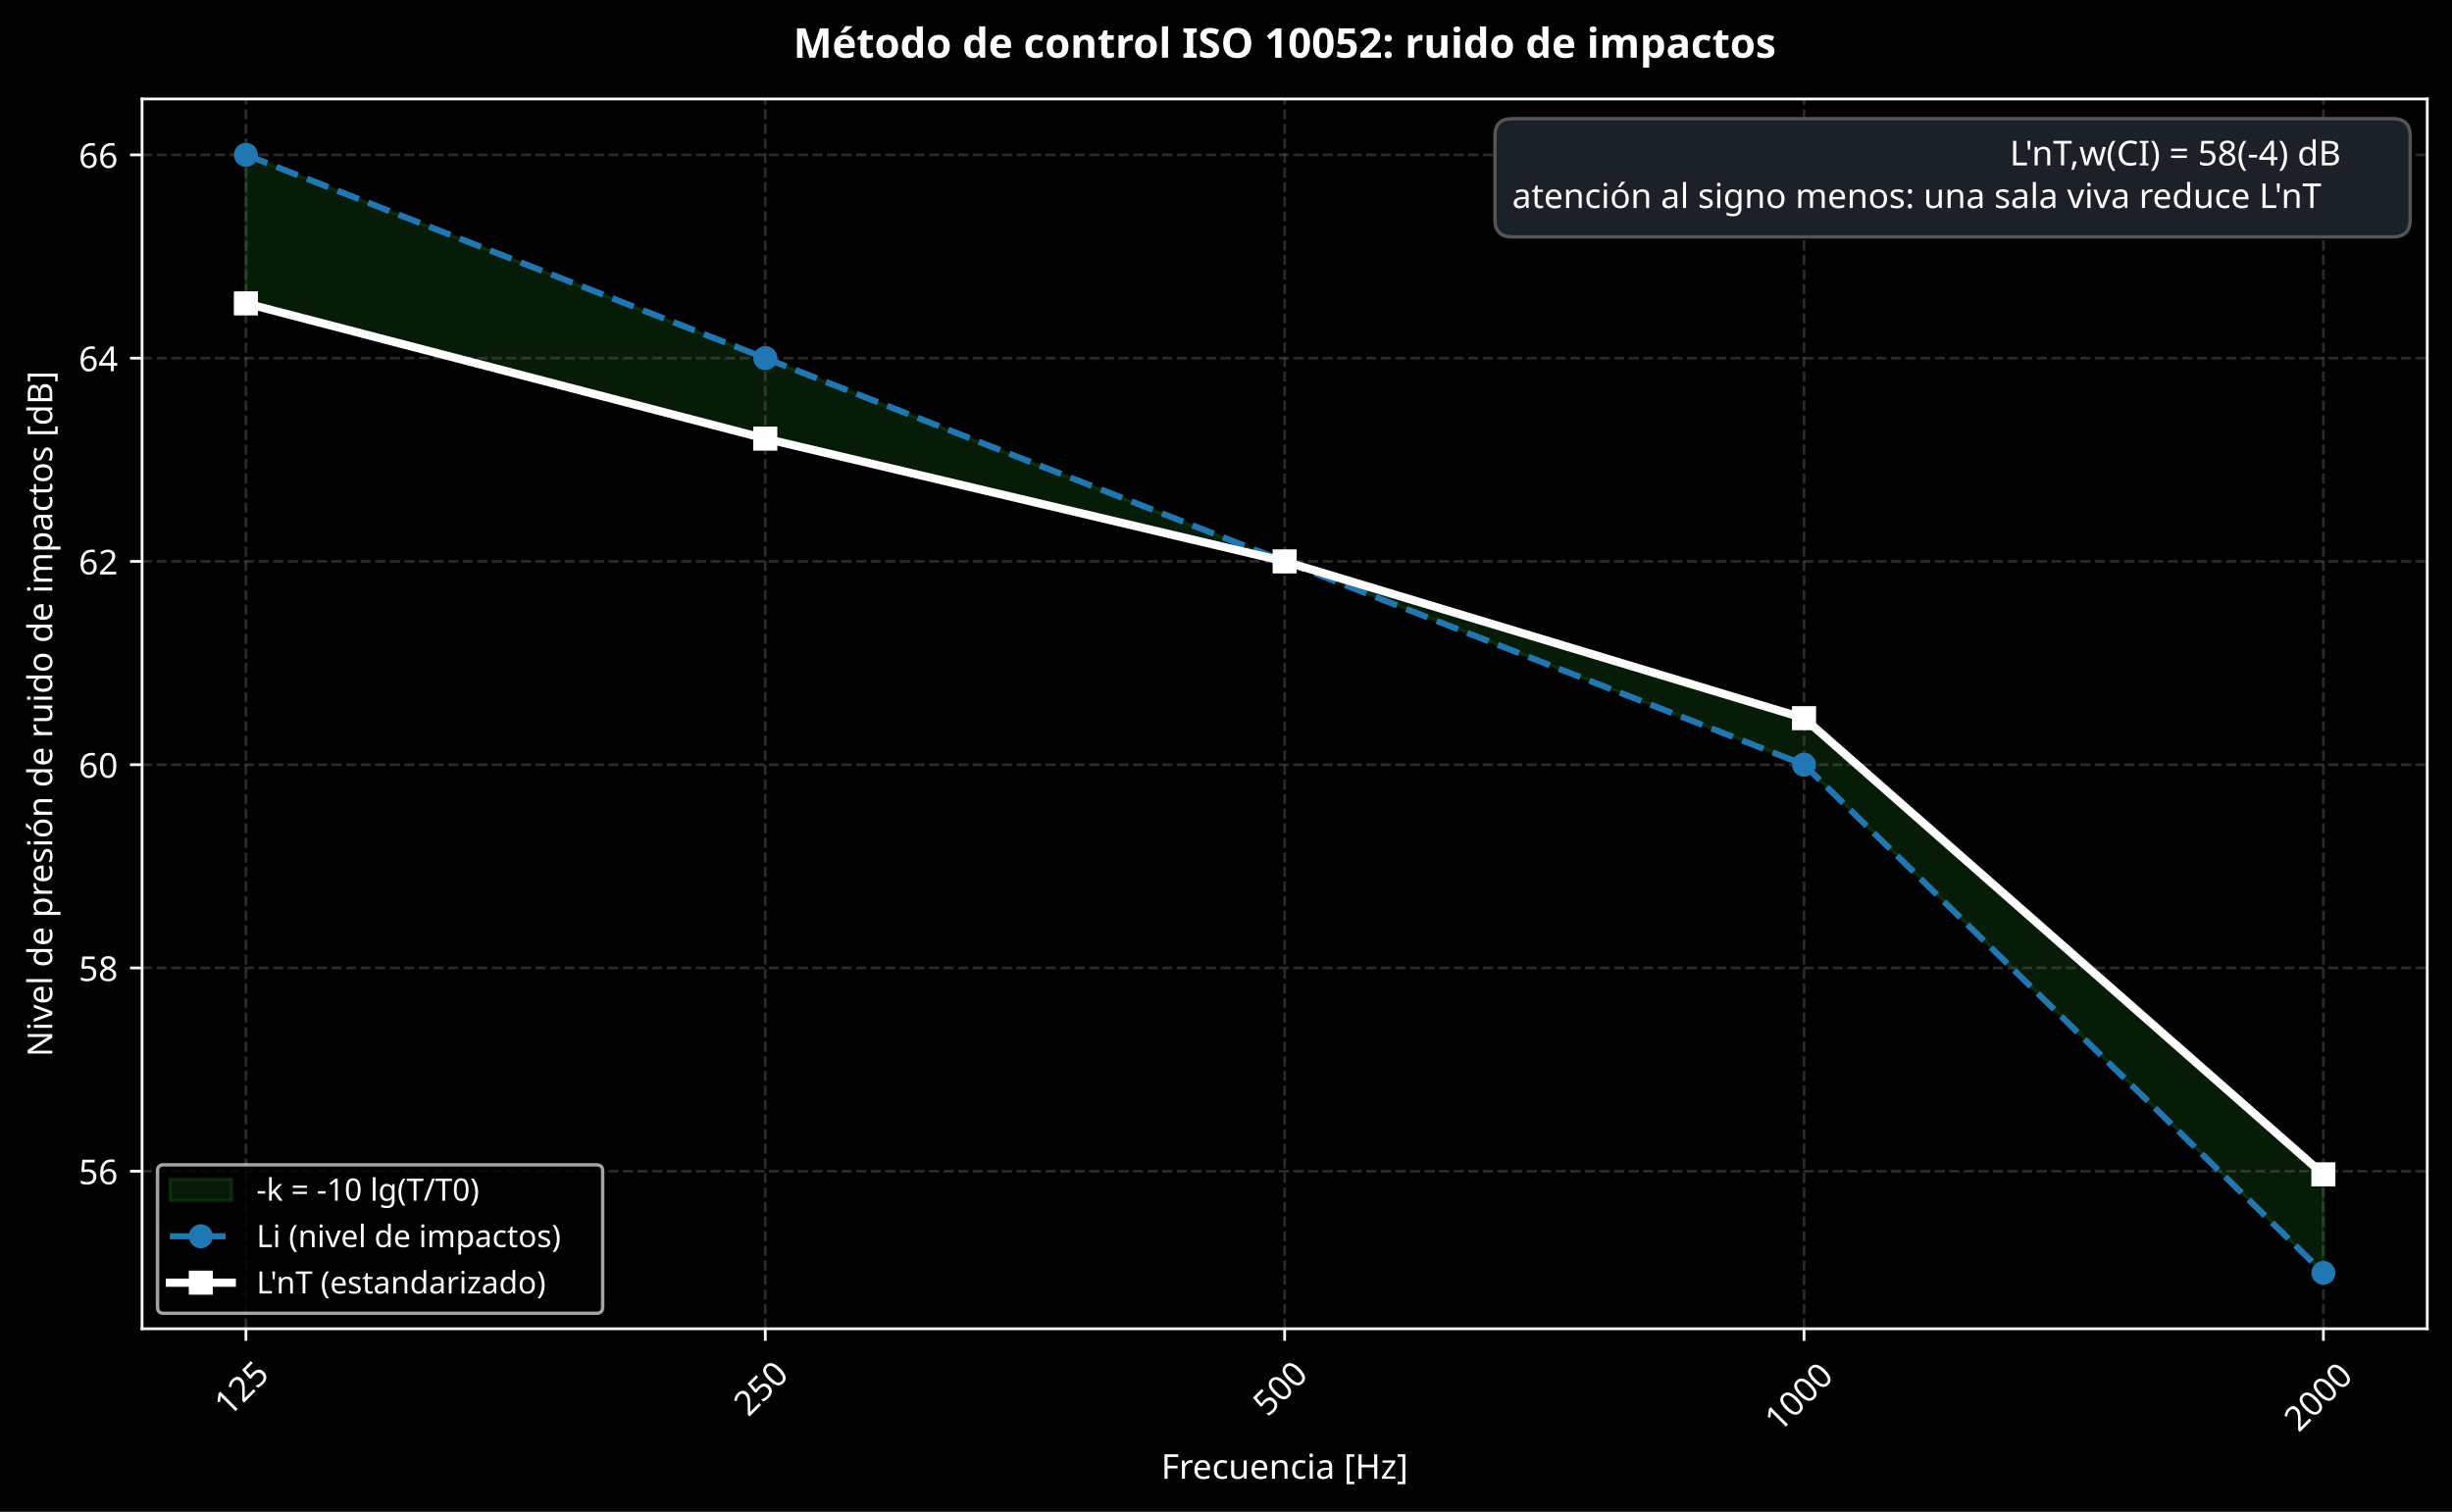
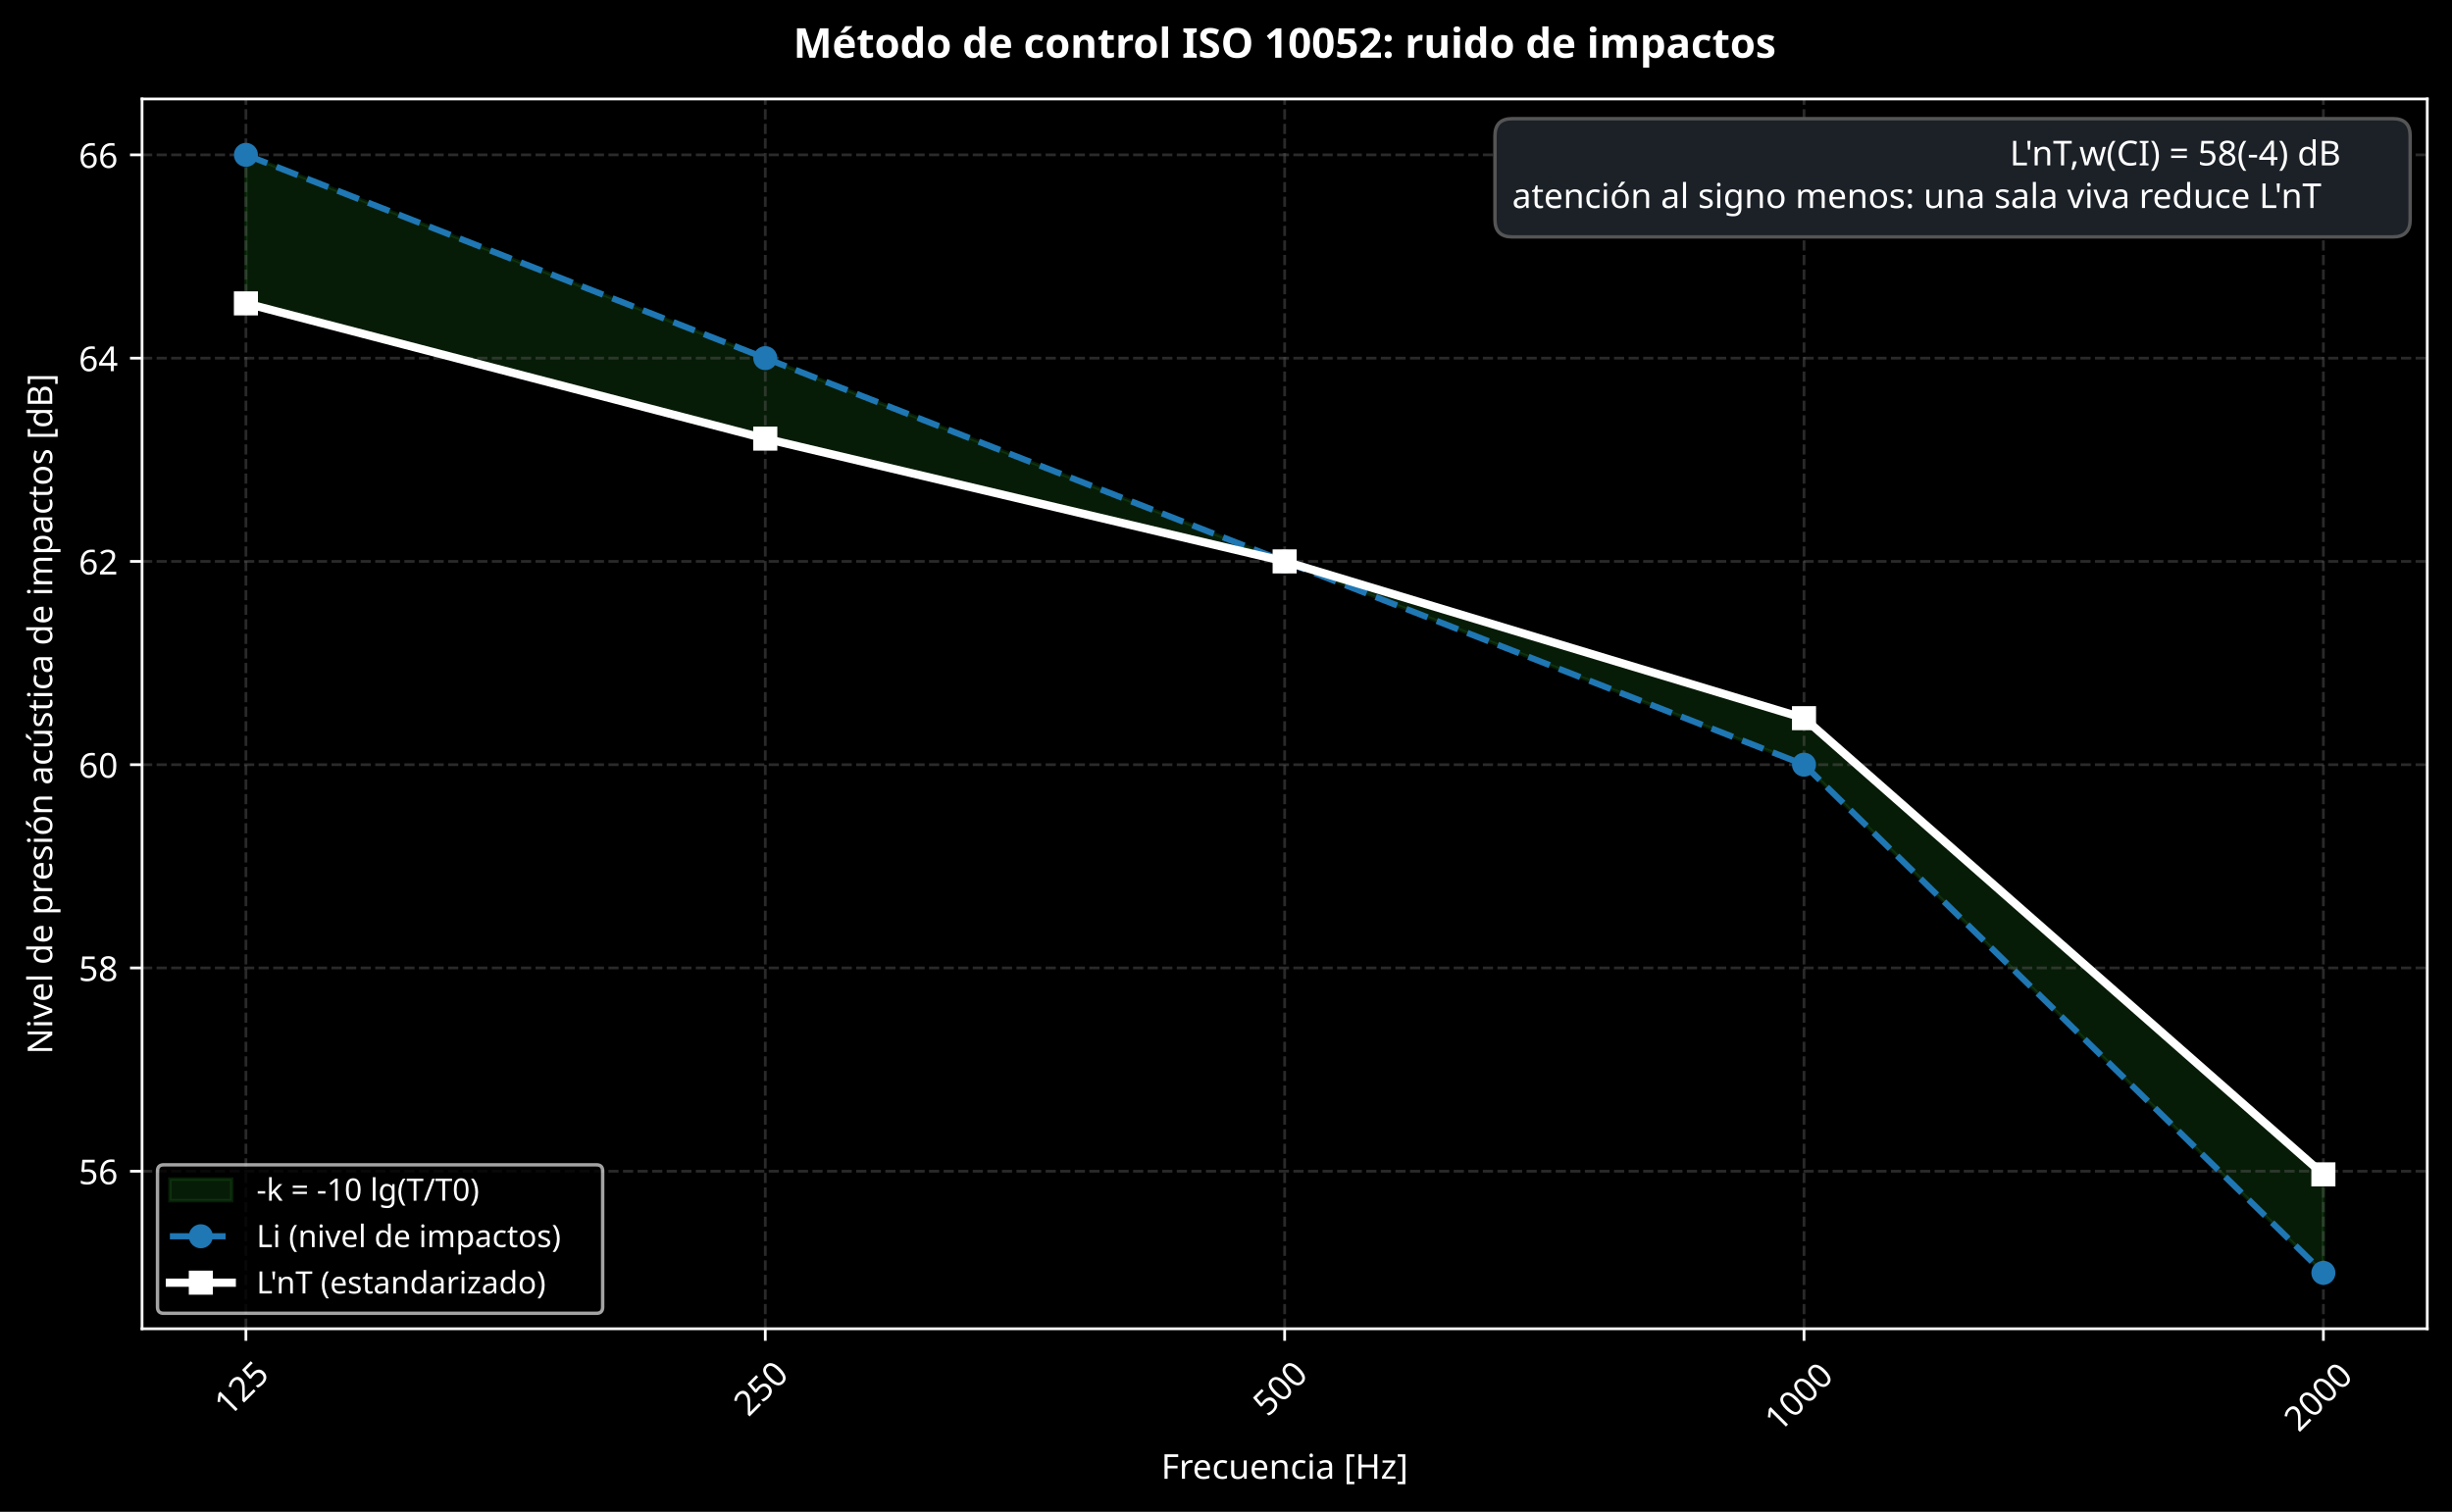
<svg xmlns="http://www.w3.org/2000/svg" xmlns:xlink="http://www.w3.org/1999/xlink" width="713.363pt" height="439.943pt" viewBox="0 0 713.363 439.943" version="1.1">
  <defs>
    <style type="text/css">*{stroke-linejoin: round; stroke-linecap: butt}</style>
  </defs>
  <g id="figure_1">
    <g id="patch_1">
      <path d="M 0 439.943  L 713.363 439.943  L 713.363 0  L 0 0  z " />
    </g>
    <g id="axes_1">
      <g id="patch_2">
        <path d="M 41.326 386.675  L 706.163 386.675  L 706.163 28.798  L 41.326 28.798  z " />
      </g>
      <g id="FillBetweenPolyCollection_1">
        <defs>
          <path id="m988c5ef6c3" d="M 71.546 -351.658  L 71.546 -394.878  L 222.645 -335.725  L 373.745 -276.571  L 524.844 -217.418  L 675.944 -69.535  L 675.944 -98.198  L 675.944 -98.198  L 524.844 -230.952  L 373.745 -276.571  L 222.645 -312.305  L 71.546 -351.658  z " style="stroke: #2ca02c; stroke-opacity: 0.18" />
        </defs>
        <g clip-path="url(#p568db6270a)">
          <use xlink:href="#m988c5ef6c3" x="0" y="439.943" style="fill: #2ca02c; fill-opacity: 0.18; stroke: #2ca02c; stroke-opacity: 0.18" />
        </g>
      </g>
      <g id="matplotlib.axis_1">
        <g id="xtick_1">
          <g id="line2d_1">
            <path d="M 71.546 386.675  L 71.546 28.798  " clip-path="url(#p568db6270a)" style="fill: none; stroke-dasharray: 2.96,1.28; stroke-dashoffset: 0; stroke: #555555; stroke-opacity: 0.5; stroke-width: 0.8" />
          </g>
          <g id="line2d_2">
            <defs>
              <path id="m8d14ee1197" d="M 0 0  L 0 3.5  " style="stroke: #ffffff; stroke-width: 0.8" />
            </defs>
            <g>
              <use xlink:href="#m8d14ee1197" x="71.546" y="386.675" style="fill: #ffffff; stroke: #ffffff; stroke-width: 0.8" />
            </g>
          </g>
          <g id="text_1">
            <text style="font-size: 10px; font-family: sans-serif; fill: #ffffff" transform="translate(66.63405 412.5446) rotate(-45)">125</text>
          </g>
        </g>
        <g id="xtick_2">
          <g id="line2d_3">
            <path d="M 222.645 386.675  L 222.645 28.798  " clip-path="url(#p568db6270a)" style="fill: none; stroke-dasharray: 2.96,1.28; stroke-dashoffset: 0; stroke: #555555; stroke-opacity: 0.5; stroke-width: 0.8" />
          </g>
          <g id="line2d_4">
            <g>
              <use xlink:href="#m8d14ee1197" x="222.645" y="386.675" style="fill: #ffffff; stroke: #ffffff; stroke-width: 0.8" />
            </g>
          </g>
          <g id="text_2">
            <text style="font-size: 10px; font-family: sans-serif; fill: #ffffff" transform="translate(217.7335 412.5446) rotate(-45)">250</text>
          </g>
        </g>
        <g id="xtick_3">
          <g id="line2d_5">
            <path d="M 373.745 386.675  L 373.745 28.798  " clip-path="url(#p568db6270a)" style="fill: none; stroke-dasharray: 2.96,1.28; stroke-dashoffset: 0; stroke: #555555; stroke-opacity: 0.5; stroke-width: 0.8" />
          </g>
          <g id="line2d_6">
            <g>
              <use xlink:href="#m8d14ee1197" x="373.745" y="386.675" style="fill: #ffffff; stroke: #ffffff; stroke-width: 0.8" />
            </g>
          </g>
          <g id="text_3">
            <text style="font-size: 10px; font-family: sans-serif; fill: #ffffff" transform="translate(368.833 412.5446) rotate(-45)">500</text>
          </g>
        </g>
        <g id="xtick_4">
          <g id="line2d_7">
            <path d="M 524.844 386.675  L 524.844 28.798  " clip-path="url(#p568db6270a)" style="fill: none; stroke-dasharray: 2.96,1.28; stroke-dashoffset: 0; stroke: #555555; stroke-opacity: 0.5; stroke-width: 0.8" />
          </g>
          <g id="line2d_8">
            <g>
              <use xlink:href="#m8d14ee1197" x="524.844" y="386.675" style="fill: #ffffff; stroke: #ffffff; stroke-width: 0.8" />
            </g>
          </g>
          <g id="text_4">
            <text style="font-size: 10px; font-family: sans-serif; fill: #ffffff" transform="translate(517.683 417.0435) rotate(-45)">1000</text>
          </g>
        </g>
        <g id="xtick_5">
          <g id="line2d_9">
            <path d="M 675.944 386.675  L 675.944 28.798  " clip-path="url(#p568db6270a)" style="fill: none; stroke-dasharray: 2.96,1.28; stroke-dashoffset: 0; stroke: #555555; stroke-opacity: 0.5; stroke-width: 0.8" />
          </g>
          <g id="line2d_10">
            <g>
              <use xlink:href="#m8d14ee1197" x="675.944" y="386.675" style="fill: #ffffff; stroke: #ffffff; stroke-width: 0.8" />
            </g>
          </g>
          <g id="text_5">
            <text style="font-size: 10px; font-family: sans-serif; fill: #ffffff" transform="translate(668.7824 417.0435) rotate(-45)">2000</text>
          </g>
        </g>
        <g id="text_6">
          <text style="font-size: 10px; font-family: sans-serif; text-anchor: middle; fill: #ffffff" x="373.745" y="430.341" transform="rotate(-0 373.7446 430.3407)">Frecuencia [Hz]</text>
        </g>
      </g>
      <g id="matplotlib.axis_2">
        <g id="ytick_1">
          <g id="line2d_11">
            <path d="M 41.326 340.832  L 706.163 340.832  " clip-path="url(#p568db6270a)" style="fill: none; stroke-dasharray: 2.96,1.28; stroke-dashoffset: 0; stroke: #555555; stroke-opacity: 0.5; stroke-width: 0.8" />
          </g>
          <g id="line2d_12">
            <defs>
              <path id="m5e07181663" d="M 0 0  L -3.5 0  " style="stroke: #ffffff; stroke-width: 0.8" />
            </defs>
            <g>
              <use xlink:href="#m5e07181663" x="41.326" y="340.832" style="fill: #ffffff; stroke: #ffffff; stroke-width: 0.8" />
            </g>
          </g>
          <g id="text_7">
            <text style="font-size: 10px; font-family: sans-serif; text-anchor: end; fill: #ffffff" x="34.326" y="344.63" transform="rotate(-0 34.32578 344.6304)">56</text>
          </g>
        </g>
        <g id="ytick_2">
          <g id="line2d_13">
            <path d="M 41.326 281.678  L 706.163 281.678  " clip-path="url(#p568db6270a)" style="fill: none; stroke-dasharray: 2.96,1.28; stroke-dashoffset: 0; stroke: #555555; stroke-opacity: 0.5; stroke-width: 0.8" />
          </g>
          <g id="line2d_14">
            <g>
              <use xlink:href="#m5e07181663" x="41.326" y="281.678" style="fill: #ffffff; stroke: #ffffff; stroke-width: 0.8" />
            </g>
          </g>
          <g id="text_8">
            <text style="font-size: 10px; font-family: sans-serif; text-anchor: end; fill: #ffffff" x="34.326" y="285.477" transform="rotate(-0 34.32578 285.4771)">58</text>
          </g>
        </g>
        <g id="ytick_3">
          <g id="line2d_15">
            <path d="M 41.326 222.525  L 706.163 222.525  " clip-path="url(#p568db6270a)" style="fill: none; stroke-dasharray: 2.96,1.28; stroke-dashoffset: 0; stroke: #555555; stroke-opacity: 0.5; stroke-width: 0.8" />
          </g>
          <g id="line2d_16">
            <g>
              <use xlink:href="#m5e07181663" x="41.326" y="222.525" style="fill: #ffffff; stroke: #ffffff; stroke-width: 0.8" />
            </g>
          </g>
          <g id="text_9">
            <text style="font-size: 10px; font-family: sans-serif; text-anchor: end; fill: #ffffff" x="34.326" y="226.324" transform="rotate(-0 34.32578 226.3239)">60</text>
          </g>
        </g>
        <g id="ytick_4">
          <g id="line2d_17">
            <path d="M 41.326 163.372  L 706.163 163.372  " clip-path="url(#p568db6270a)" style="fill: none; stroke-dasharray: 2.96,1.28; stroke-dashoffset: 0; stroke: #555555; stroke-opacity: 0.5; stroke-width: 0.8" />
          </g>
          <g id="line2d_18">
            <g>
              <use xlink:href="#m5e07181663" x="41.326" y="163.372" style="fill: #ffffff; stroke: #ffffff; stroke-width: 0.8" />
            </g>
          </g>
          <g id="text_10">
            <text style="font-size: 10px; font-family: sans-serif; text-anchor: end; fill: #ffffff" x="34.326" y="167.171" transform="rotate(-0 34.32578 167.1706)">62</text>
          </g>
        </g>
        <g id="ytick_5">
          <g id="line2d_19">
            <path d="M 41.326 104.219  L 706.163 104.219  " clip-path="url(#p568db6270a)" style="fill: none; stroke-dasharray: 2.96,1.28; stroke-dashoffset: 0; stroke: #555555; stroke-opacity: 0.5; stroke-width: 0.8" />
          </g>
          <g id="line2d_20">
            <g>
              <use xlink:href="#m5e07181663" x="41.326" y="104.219" style="fill: #ffffff; stroke: #ffffff; stroke-width: 0.8" />
            </g>
          </g>
          <g id="text_11">
            <text style="font-size: 10px; font-family: sans-serif; text-anchor: end; fill: #ffffff" x="34.326" y="108.017" transform="rotate(-0 34.32578 108.0174)">64</text>
          </g>
        </g>
        <g id="ytick_6">
          <g id="line2d_21">
            <path d="M 41.326 45.065  L 706.163 45.065  " clip-path="url(#p568db6270a)" style="fill: none; stroke-dasharray: 2.96,1.28; stroke-dashoffset: 0; stroke: #555555; stroke-opacity: 0.5; stroke-width: 0.8" />
          </g>
          <g id="line2d_22">
            <g>
              <use xlink:href="#m5e07181663" x="41.326" y="45.065" style="fill: #ffffff; stroke: #ffffff; stroke-width: 0.8" />
            </g>
          </g>
          <g id="text_12">
            <text style="font-size: 10px; font-family: sans-serif; text-anchor: end; fill: #ffffff" x="34.326" y="48.864" transform="rotate(-0 34.32578 48.8641)">66</text>
          </g>
        </g>
        <g id="text_13">
-           <text style="font-size: 10px; font-family: sans-serif; text-anchor: middle; fill: #ffffff" x="15.198" y="207.737" transform="rotate(-90 15.19844 207.7367)">Nivel de presión de ruido de impactos [dB]</text>
+           <text style="font-size: 10px; font-family: sans-serif; text-anchor: middle; fill: #ffffff" x="15.198" y="207.737" transform="rotate(-90 15.19844 207.7367)">Nivel de presión acústica de impactos [dB]</text>
        </g>
      </g>
      <g id="patch_3">
        <path d="M 41.326 386.675  L 41.326 28.798  " style="fill: none; stroke: #ffffff; stroke-width: 0.8; stroke-linejoin: miter; stroke-linecap: square" />
      </g>
      <g id="patch_4">
        <path d="M 706.163 386.675  L 706.163 28.798  " style="fill: none; stroke: #ffffff; stroke-width: 0.8; stroke-linejoin: miter; stroke-linecap: square" />
      </g>
      <g id="patch_5">
        <path d="M 41.326 386.675  L 706.163 386.675  " style="fill: none; stroke: #ffffff; stroke-width: 0.8; stroke-linejoin: miter; stroke-linecap: square" />
      </g>
      <g id="patch_6">
        <path d="M 41.326 28.798  L 706.163 28.798  " style="fill: none; stroke: #ffffff; stroke-width: 0.8; stroke-linejoin: miter; stroke-linecap: square" />
      </g>
      <g id="text_14">
        <g id="patch_7">
          <path d="M 439.93 68.94  L 696.191 68.94  Q 701.191 68.94 701.191 63.94  L 701.191 39.534  Q 701.191 34.534 696.191 34.534  L 439.93 34.534  Q 434.93 34.534 434.93 39.534  L 434.93 63.94  Q 434.93 68.94 439.93 68.94  z " style="fill: #1c2128; stroke: #555555; stroke-linejoin: miter" />
        </g>
        <text style="font-size: 10px; font-family: sans-serif; fill: #ffffff" transform="translate(584.7112 48.13385)">L'nT,w(CI) = 58(-4) dB</text>
        <text style="font-size: 10px; font-family: sans-serif; fill: #ffffff" transform="translate(439.9299 60.53659)">atención al signo menos: una sala viva reduce L'nT</text>
      </g>
      <g id="text_15">
        <text style="font-weight: 700; font-size: 12px; font-family: sans-serif; text-anchor: middle; fill: #ffffff" x="373.745" y="16.798" transform="rotate(-0 373.7446 16.79812)">Método de control ISO 10052: ruido de impactos</text>
      </g>
      <g id="line2d_23">
        <path d="M 71.546 45.065  L 222.645 104.219  L 373.745 163.372  L 524.844 222.525  L 675.944 370.408  " clip-path="url(#p568db6270a)" style="fill: none; stroke-dasharray: 6.66,2.88; stroke-dashoffset: 0; stroke: #1f77b4; stroke-width: 1.8" />
        <defs>
          <path id="m49466b02c9" d="M 0 3  C 0.796 3 1.559 2.684 2.121 2.121  C 2.684 1.559 3 0.796 3 0  C 3 -0.796 2.684 -1.559 2.121 -2.121  C 1.559 -2.684 0.796 -3 0 -3  C -0.796 -3 -1.559 -2.684 -2.121 -2.121  C -2.684 -1.559 -3 -0.796 -3 0  C -3 0.796 -2.684 1.559 -2.121 2.121  C -1.559 2.684 -0.796 3 0 3  z " style="stroke: #1f77b4" />
        </defs>
        <g clip-path="url(#p568db6270a)">
          <use xlink:href="#m49466b02c9" x="71.546" y="45.065" style="fill: #1f77b4; stroke: #1f77b4" />
          <use xlink:href="#m49466b02c9" x="222.645" y="104.219" style="fill: #1f77b4; stroke: #1f77b4" />
          <use xlink:href="#m49466b02c9" x="373.745" y="163.372" style="fill: #1f77b4; stroke: #1f77b4" />
          <use xlink:href="#m49466b02c9" x="524.844" y="222.525" style="fill: #1f77b4; stroke: #1f77b4" />
          <use xlink:href="#m49466b02c9" x="675.944" y="370.408" style="fill: #1f77b4; stroke: #1f77b4" />
        </g>
      </g>
      <g id="line2d_24">
        <path d="M 71.546 88.285  L 222.645 127.638  L 373.745 163.372  L 524.844 208.992  L 675.944 341.745  " clip-path="url(#p568db6270a)" style="fill: none; stroke: #ffffff; stroke-width: 2.4; stroke-linecap: square" />
        <defs>
          <path id="mfdd35a78a8" d="M -3 3  L 3 3  L 3 -3  L -3 -3  z " style="stroke: #ffffff; stroke-linejoin: miter" />
        </defs>
        <g clip-path="url(#p568db6270a)">
          <use xlink:href="#mfdd35a78a8" x="71.546" y="88.285" style="fill: #ffffff; stroke: #ffffff; stroke-linejoin: miter" />
          <use xlink:href="#mfdd35a78a8" x="222.645" y="127.638" style="fill: #ffffff; stroke: #ffffff; stroke-linejoin: miter" />
          <use xlink:href="#mfdd35a78a8" x="373.745" y="163.372" style="fill: #ffffff; stroke: #ffffff; stroke-linejoin: miter" />
          <use xlink:href="#mfdd35a78a8" x="524.844" y="208.992" style="fill: #ffffff; stroke: #ffffff; stroke-linejoin: miter" />
          <use xlink:href="#mfdd35a78a8" x="675.944" y="341.745" style="fill: #ffffff; stroke: #ffffff; stroke-linejoin: miter" />
        </g>
      </g>
      <g id="legend_1">
        <g id="patch_8">
          <path d="M 47.626 382.175  L 173.533 382.175  Q 175.333 382.175 175.333 380.375  L 175.333 340.773  Q 175.333 338.973 173.533 338.973  L 47.626 338.973  Q 45.826 338.973 45.826 340.773  L 45.826 380.375  Q 45.826 382.175 47.626 382.175  z " style="opacity: 0.8; stroke: #cccccc; stroke-linejoin: miter" />
        </g>
        <g id="patch_9">
          <path d="M 49.426 349.412  L 67.426 349.412  L 67.426 343.112  L 49.426 343.112  z " style="fill: #2ca02c; fill-opacity: 0.18; stroke: #2ca02c; stroke-opacity: 0.18; stroke-linejoin: miter" />
        </g>
        <g id="text_16">
          <text style="font-size: 9px; font-family: sans-serif; text-anchor: start; fill: #ffffff" x="74.626" y="349.412" transform="rotate(-0 74.62578 349.4118)">-k = -10 lg(T/T0)</text>
        </g>
        <g id="line2d_25">
          <path d="M 49.426 359.763  L 58.426 359.763  L 67.426 359.763  " style="fill: none; stroke-dasharray: 6.66,2.88; stroke-dashoffset: 0; stroke: #1f77b4; stroke-width: 1.8" />
          <g>
            <use xlink:href="#m49466b02c9" x="58.426" y="359.763" style="fill: #1f77b4; stroke: #1f77b4" />
          </g>
        </g>
        <g id="text_17">
          <text style="font-size: 9px; font-family: sans-serif; text-anchor: start; fill: #ffffff" x="74.626" y="362.913" transform="rotate(-0 74.62578 362.9125)">Li (nivel de impactos)</text>
        </g>
        <g id="line2d_26">
          <path d="M 49.426 373.263  L 58.426 373.263  L 67.426 373.263  " style="fill: none; stroke: #ffffff; stroke-width: 2.4; stroke-linecap: square" />
          <g>
            <use xlink:href="#mfdd35a78a8" x="58.426" y="373.263" style="fill: #ffffff; stroke: #ffffff; stroke-linejoin: miter" />
          </g>
        </g>
        <g id="text_18">
          <text style="font-size: 9px; font-family: sans-serif; text-anchor: start; fill: #ffffff" x="74.626" y="376.413" transform="rotate(-0 74.62578 376.4132)">L'nT (estandarizado)</text>
        </g>
      </g>
    </g>
  </g>
  <defs>
    <clipPath id="p568db6270a">
      <rect x="41.326" y="28.798" width="664.838" height="357.877" />
    </clipPath>
  </defs>
</svg>
